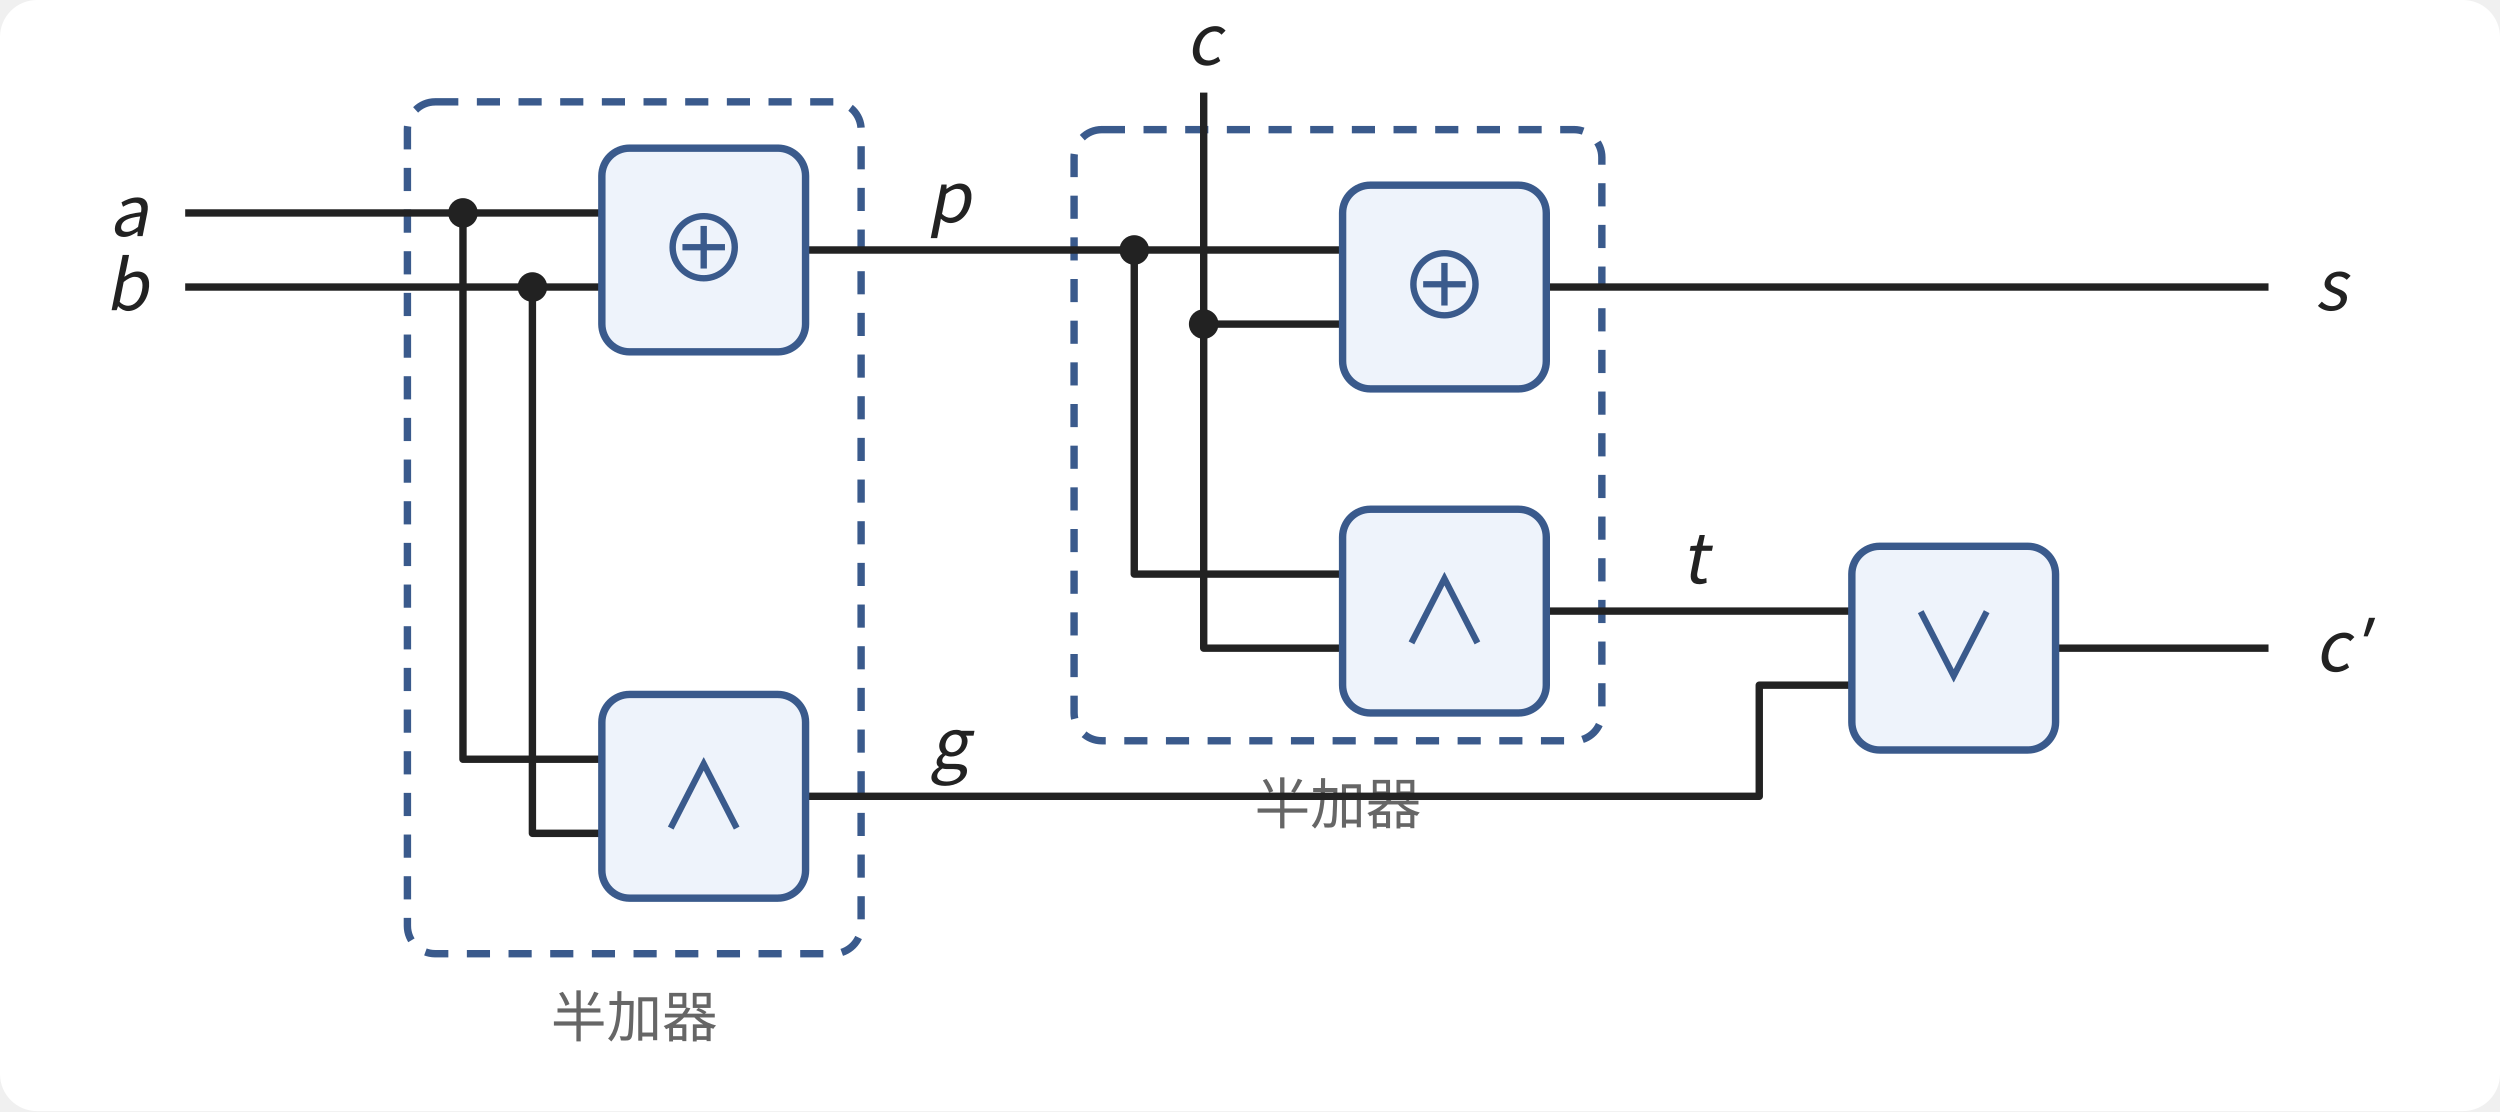
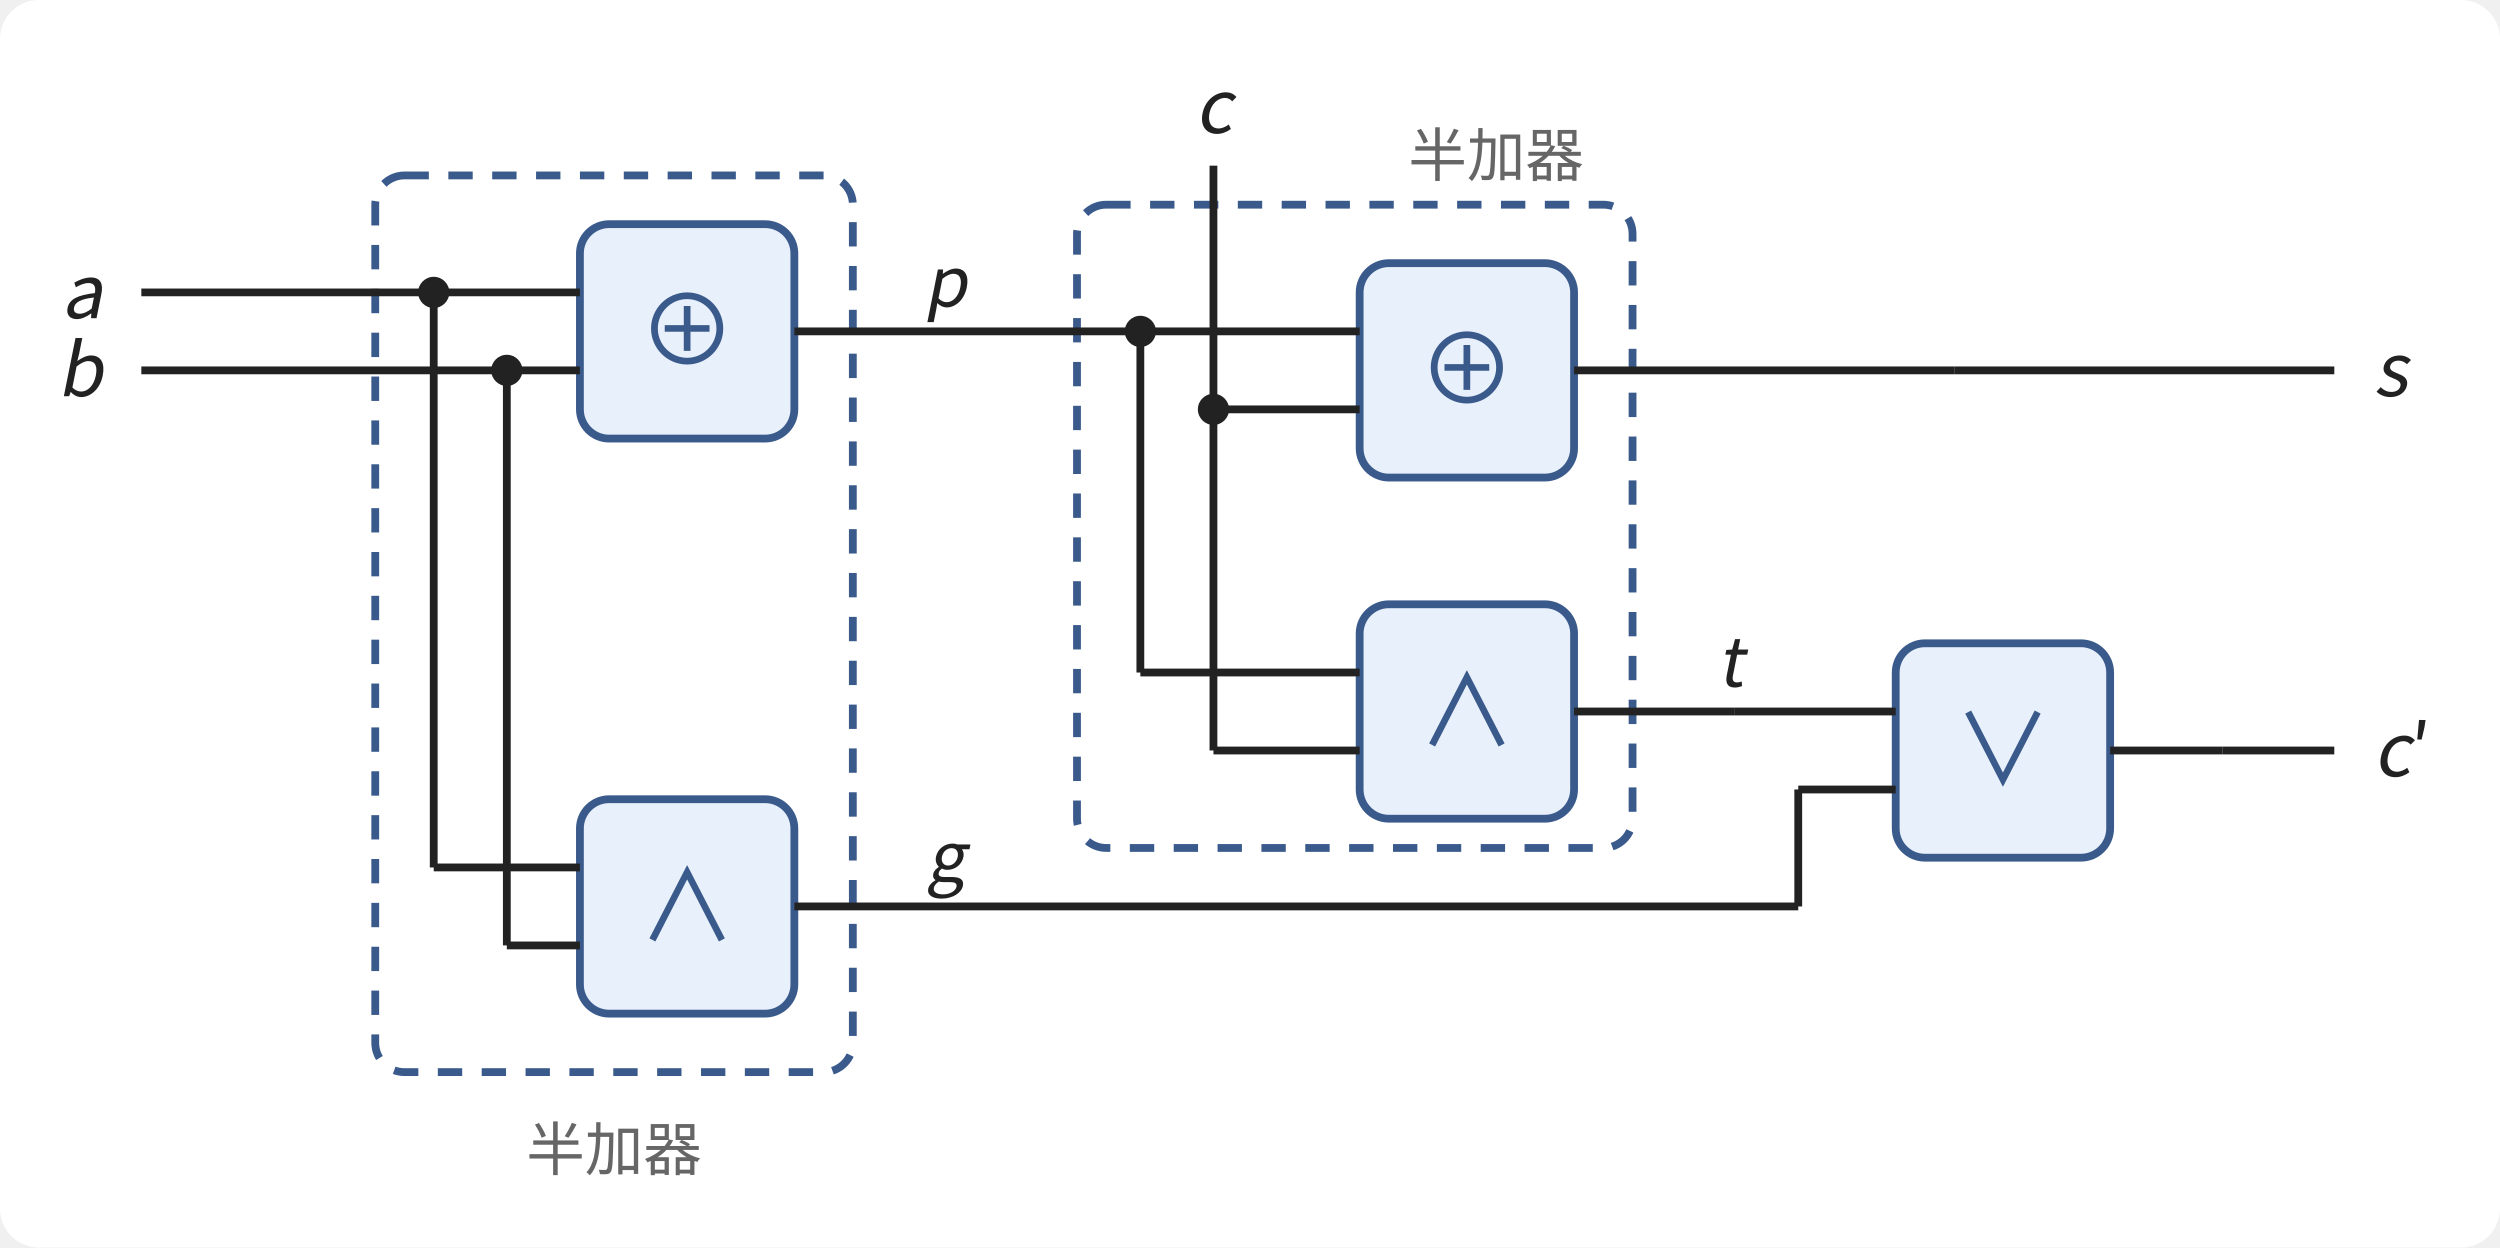
- <svg xmlns="http://www.w3.org/2000/svg" width="540" height="240" viewBox="0 0 540 240" font-family="'PingFang SC','Microsoft YaHei','Noto Sans CJK SC',system-ui,sans-serif" font-size="14">
-   <defs>
-     <marker id="arrow" viewBox="0 0 10 10" refX="9" refY="5" markerUnits="userSpaceOnUse" markerWidth="11" markerHeight="11" orient="auto-start-reverse">
-       <path d="M0,0 L10,5 L0,10 z" fill="#222" />
-     </marker>
-     <marker id="arrow-carry" viewBox="0 0 10 10" refX="9" refY="5" markerUnits="userSpaceOnUse" markerWidth="12" markerHeight="12" orient="auto-start-reverse">
-       <path d="M0,0 L10,5 L0,10 z" fill="#c0392b" />
-     </marker>
-   </defs>
-   <rect width="540" height="240" rx="8" fill="#ffffff" />
+ <svg xmlns="http://www.w3.org/2000/svg" width="513" height="256" viewBox="11 -14 513 256" font-family="'PingFang SC','Microsoft YaHei','Noto Sans CJK SC',system-ui,sans-serif" font-size="14">
+   <rect x="11" y="-14" width="513" height="256" rx="8" fill="#ffffff" />
  <rect x="88" y="22" width="98" height="184" rx="6" fill="none" stroke="#3a5a8c" stroke-width="1.6" stroke-dasharray="5 4" />
-   <text x="137" y="224" text-anchor="middle" font-size="12" fill="#666">半加器</text>
  <rect x="232" y="28" width="114" height="132" rx="6" fill="none" stroke="#3a5a8c" stroke-width="1.6" stroke-dasharray="5 4" />
-   <text x="289" y="178" text-anchor="middle" font-size="12" fill="#666">半加器</text>
-   <text x="32" y="51" text-anchor="end" font-size="15" fill="#222" font-style="italic">a</text>
-   <text x="32" y="67" text-anchor="end" font-size="15" fill="#222" font-style="italic">b</text>
-   <polyline points="40,46 130,46" fill="none" stroke="#222" stroke-width="1.6" stroke-linejoin="round" />
-   <polyline points="100,46 100,164 130,164" fill="none" stroke="#222" stroke-width="1.6" stroke-linejoin="round" />
+   <rect x="130" y="32" width="44" height="44" rx="6" fill="#e8f0fb" stroke="#3a5a8c" stroke-width="1.6" />
+   <rect x="130" y="150" width="44" height="44" rx="6" fill="#e8f0fb" stroke="#3a5a8c" stroke-width="1.6" />
+   <rect x="290" y="40" width="44" height="44" rx="6" fill="#e8f0fb" stroke="#3a5a8c" stroke-width="1.6" />
+   <rect x="290" y="110" width="44" height="44" rx="6" fill="#e8f0fb" stroke="#3a5a8c" stroke-width="1.6" />
+   <rect x="400" y="118" width="44" height="44" rx="6" fill="#e8f0fb" stroke="#3a5a8c" stroke-width="1.6" />
+   <polyline points="40,46 100,46" fill="none" stroke="#222" stroke-width="1.6" stroke-linejoin="round" />
+   <polyline points="100,46 100,164" fill="none" stroke="#222" stroke-width="1.6" stroke-linejoin="round" />
+   <polyline points="100,46 130,46" fill="none" stroke="#222" stroke-width="1.6" stroke-linejoin="round" />
+   <polyline points="100,164 130,164" fill="none" stroke="#222" stroke-width="1.6" stroke-linejoin="round" />
+   <polyline points="40,62 115,62" fill="none" stroke="#222" stroke-width="1.6" stroke-linejoin="round" />
+   <polyline points="115,62 115,180" fill="none" stroke="#222" stroke-width="1.6" stroke-linejoin="round" />
+   <polyline points="115,62 130,62" fill="none" stroke="#222" stroke-width="1.6" stroke-linejoin="round" />
+   <polyline points="115,180 130,180" fill="none" stroke="#222" stroke-width="1.6" stroke-linejoin="round" />
+   <polyline points="260,20 260,140" fill="none" stroke="#222" stroke-width="1.6" stroke-linejoin="round" />
+   <polyline points="260,70 290,70" fill="none" stroke="#222" stroke-width="1.6" stroke-linejoin="round" />
+   <polyline points="260,140 290,140" fill="none" stroke="#222" stroke-width="1.6" stroke-linejoin="round" />
+   <polyline points="174,54 245,54" fill="none" stroke="#222" stroke-width="1.6" stroke-linejoin="round" />
+   <polyline points="245,54 245,124" fill="none" stroke="#222" stroke-width="1.6" stroke-linejoin="round" />
+   <polyline points="245,54 290,54" fill="none" stroke="#222" stroke-width="1.6" stroke-linejoin="round" />
+   <polyline points="245,124 290,124" fill="none" stroke="#222" stroke-width="1.6" stroke-linejoin="round" />
+   <polyline points="174,172 380,172" fill="none" stroke="#222" stroke-width="1.6" stroke-linejoin="round" />
+   <polyline points="380,148 380,172" fill="none" stroke="#222" stroke-width="1.6" stroke-linejoin="round" />
+   <polyline points="380,148 400,148" fill="none" stroke="#222" stroke-width="1.6" stroke-linejoin="round" />
+   <polyline points="334,132 367,132" fill="none" stroke="#222" stroke-width="1.6" stroke-linejoin="round" />
+   <polyline points="367,132 400,132" fill="none" stroke="#222" stroke-width="1.6" stroke-linejoin="round" />
+   <polyline points="334,62 412,62" fill="none" stroke="#222" stroke-width="1.6" stroke-linejoin="round" />
+   <polyline points="412,62 490,62" fill="none" stroke="#222" stroke-width="1.6" stroke-linejoin="round" />
+   <polyline points="444,140 467,140" fill="none" stroke="#222" stroke-width="1.6" stroke-linejoin="round" />
+   <polyline points="467,140 490,140" fill="none" stroke="#222" stroke-width="1.6" stroke-linejoin="round" />
  <circle cx="100" cy="46" r="3.2" fill="#222" />
-   <polyline points="40,62 130,62" fill="none" stroke="#222" stroke-width="1.6" stroke-linejoin="round" />
-   <polyline points="115,62 115,180 130,180" fill="none" stroke="#222" stroke-width="1.6" stroke-linejoin="round" />
  <circle cx="115" cy="62" r="3.2" fill="#222" />
-   <text x="260" y="14" text-anchor="middle" font-size="15" fill="#222" font-style="italic">c</text>
-   <polyline points="260,20 260,140 290,140" fill="none" stroke="#222" stroke-width="1.6" stroke-linejoin="round" />
-   <polyline points="260,70 290,70" fill="none" stroke="#222" stroke-width="1.6" stroke-linejoin="round" />
  <circle cx="260" cy="70" r="3.2" fill="#222" />
-   <polyline points="174,54 290,54" fill="none" stroke="#222" stroke-width="1.6" stroke-linejoin="round" />
-   <polyline points="245,54 245,124 290,124" fill="none" stroke="#222" stroke-width="1.6" stroke-linejoin="round" />
  <circle cx="245" cy="54" r="3.2" fill="#222" />
-   <text x="205" y="48" text-anchor="middle" font-size="15" fill="#222" font-style="italic">p</text>
-   <polyline points="174,172 380,172 380,148 400,148" fill="none" stroke="#222" stroke-width="1.6" stroke-linejoin="round" />
-   <text x="205" y="166" text-anchor="middle" font-size="15" fill="#222" font-style="italic">g</text>
-   <polyline points="334,132 400,132" fill="none" stroke="#222" stroke-width="1.6" stroke-linejoin="round" />
-   <text x="366" y="126" text-anchor="middle" font-size="15" fill="#222" font-style="italic">t</text>
-   <polyline points="334,62 490,62" fill="none" stroke="#222" stroke-width="1.6" stroke-linejoin="round" />
-   <text x="500" y="67" text-anchor="start" font-size="15" fill="#222" font-style="italic">s</text>
-   <polyline points="444,140 490,140" fill="none" stroke="#222" stroke-width="1.6" stroke-linejoin="round" />
-   <text x="500" y="145" text-anchor="start" font-size="15" fill="#222" font-style="italic">c′</text>
-   <rect x="130" y="32" width="44" height="44" rx="6" fill="#eef3fb" stroke="#3a5a8c" stroke-width="1.6" />
+   <text x="137" y="226.2" text-anchor="middle" font-size="12" fill="#666">半加器</text>
+   <text x="318" y="22.2" text-anchor="middle" font-size="12" fill="#666">半加器</text>
+   <text x="32" y="51.3" text-anchor="end" font-size="15" fill="#222">
+     <tspan font-style="italic">a</tspan>
+   </text>
+   <text x="32" y="67.3" text-anchor="end" font-size="15" fill="#222">
+     <tspan font-style="italic">b</tspan>
+   </text>
+   <text x="260" y="13.3" text-anchor="middle" font-size="15" fill="#222">
+     <tspan font-style="italic">c</tspan>
+   </text>
  <text x="152" y="61" text-anchor="middle" font-size="20" fill="#3a5a8c">⊕</text>
-   <rect x="130" y="150" width="44" height="44" rx="6" fill="#eef3fb" stroke="#3a5a8c" stroke-width="1.6" />
  <text x="152" y="179" text-anchor="middle" font-size="20" fill="#3a5a8c">∧</text>
-   <rect x="290" y="40" width="44" height="44" rx="6" fill="#eef3fb" stroke="#3a5a8c" stroke-width="1.6" />
  <text x="312" y="69" text-anchor="middle" font-size="20" fill="#3a5a8c">⊕</text>
-   <rect x="290" y="110" width="44" height="44" rx="6" fill="#eef3fb" stroke="#3a5a8c" stroke-width="1.6" />
  <text x="312" y="139" text-anchor="middle" font-size="20" fill="#3a5a8c">∧</text>
-   <rect x="400" y="118" width="44" height="44" rx="6" fill="#eef3fb" stroke="#3a5a8c" stroke-width="1.6" />
  <text x="422" y="147" text-anchor="middle" font-size="20" fill="#3a5a8c">∨</text>
+   <text x="498" y="67.3" text-anchor="start" font-size="15" fill="#222">
+     <tspan font-style="italic">s</tspan>
+   </text>
+   <text x="498" y="145.3" text-anchor="start" font-size="15" fill="#222">
+     <tspan font-style="italic">c</tspan>′</text>
+   <text x="205" y="48.9" text-anchor="middle" font-size="14" fill="#222">
+     <tspan font-style="italic">p</tspan>
+   </text>
+   <text x="205" y="166.9" text-anchor="middle" font-size="14" fill="#222">
+     <tspan font-style="italic">g</tspan>
+   </text>
+   <text x="366" y="126.9" text-anchor="middle" font-size="14" fill="#222">
+     <tspan font-style="italic">t</tspan>
+   </text>
</svg>
